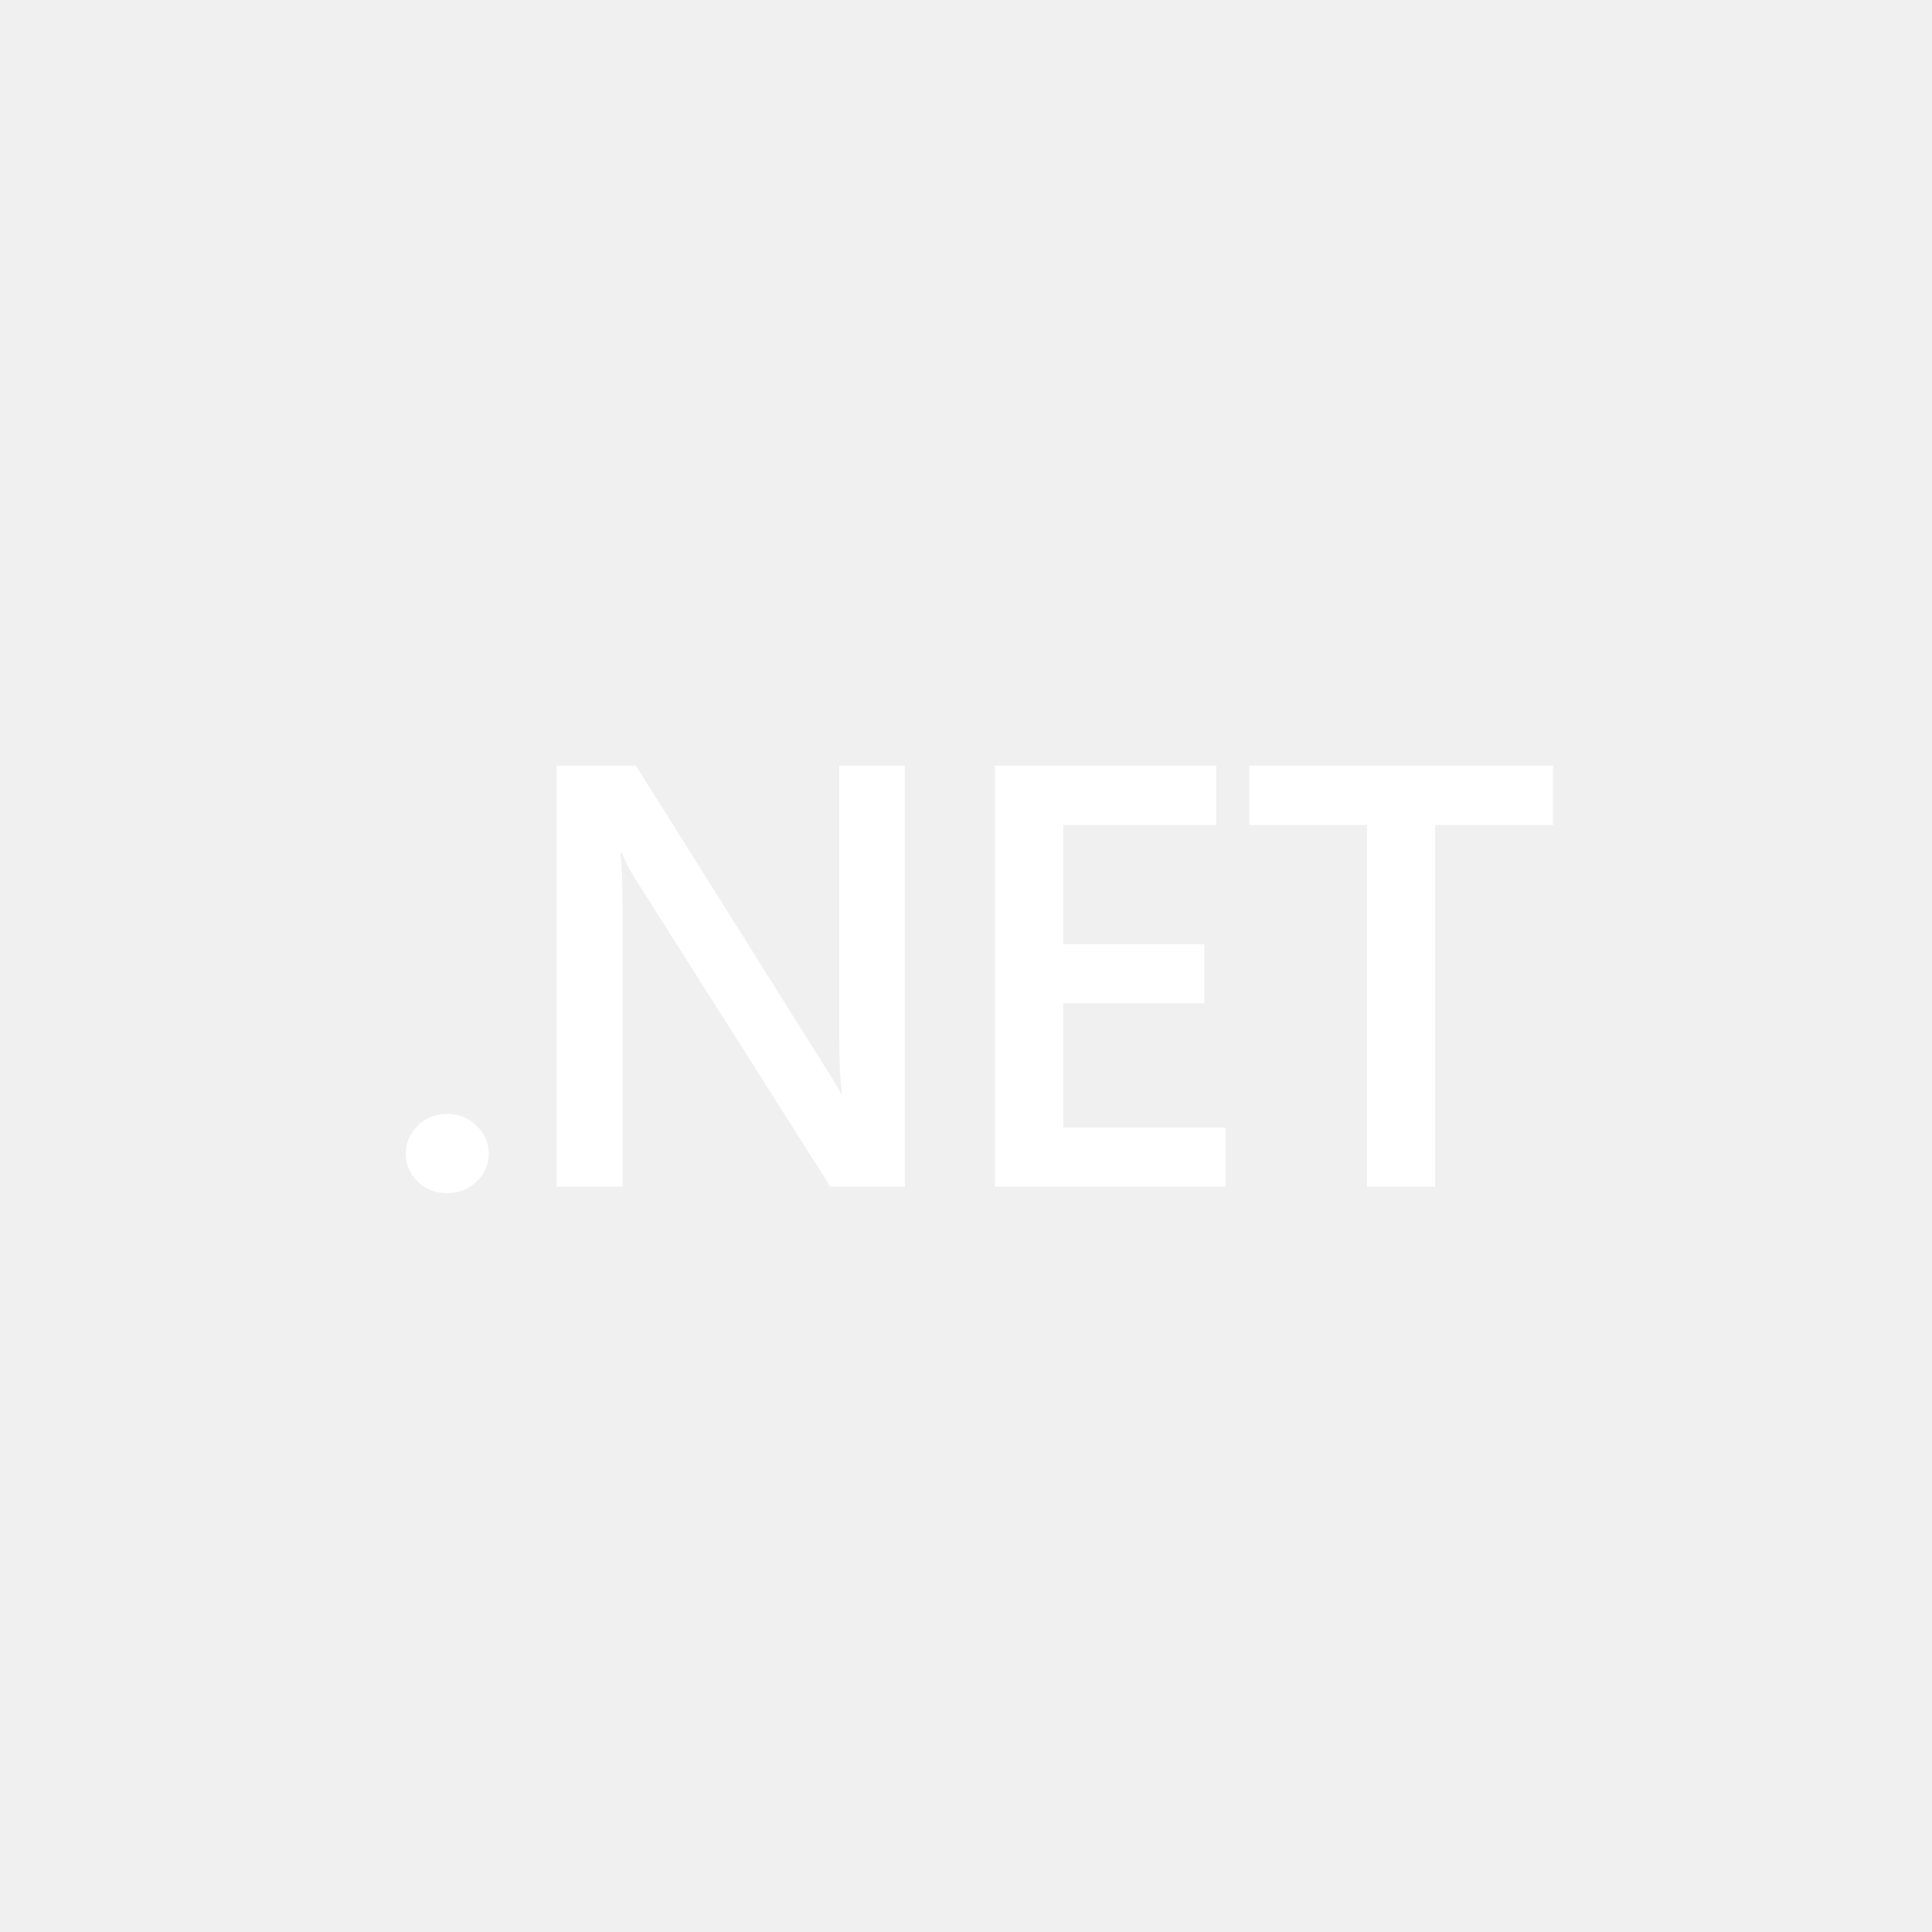
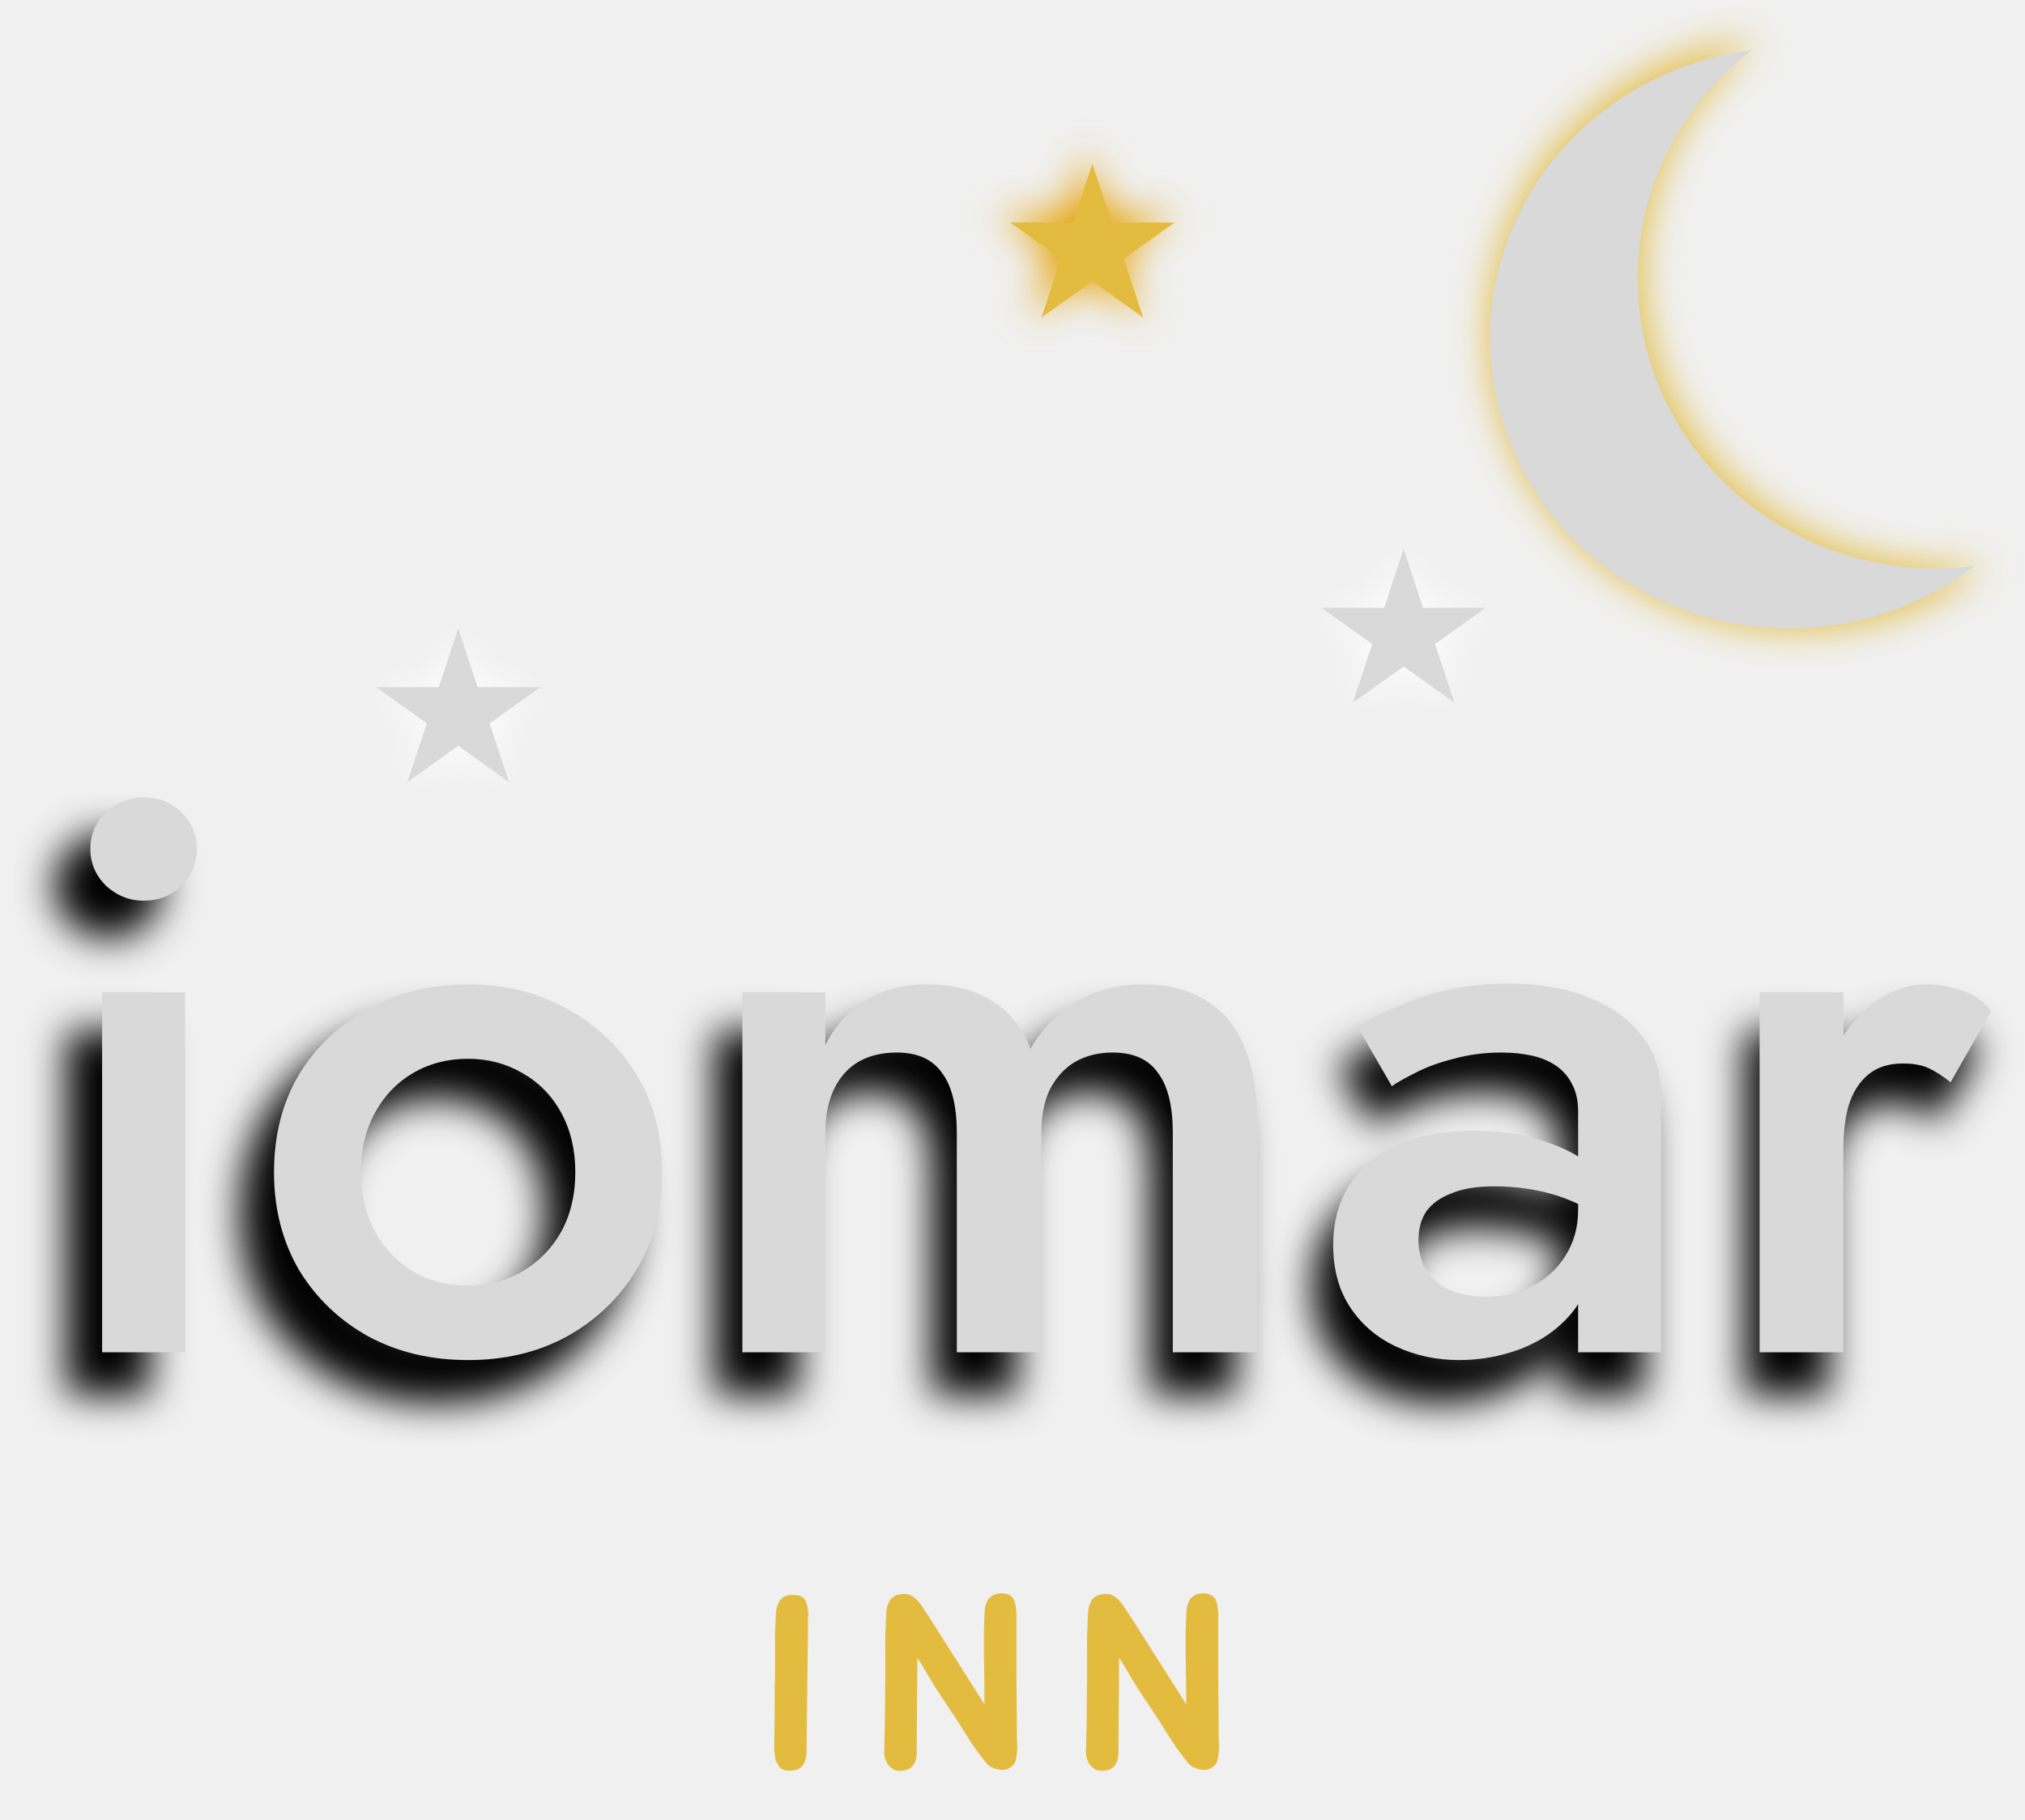
- <svg xmlns="http://www.w3.org/2000/svg" width="456" height="456" viewBox="0 0 456 456" version="1.1" xml:space="preserve" style="fill-rule:evenodd;clip-rule:evenodd;stroke-linejoin:round;stroke-miterlimit:2;">
-   <path d="m 105.5,281.609 c -2.703,0 -5.001,-0.9 -6.893,-2.702 -1.892,-1.848 -2.838,-4.042 -2.838,-6.582 0,-2.587 0.946,-4.804 2.838,-6.652 1.892,-1.848 4.19,-2.772 6.893,-2.772 2.748,0 5.068,0.924 6.96,2.772 1.937,1.848 2.906,4.064 2.906,6.652 0,2.54 -0.968,4.734 -2.906,6.582 -1.892,1.802 -4.212,2.702 -6.96,2.702 z" style="fill:#ffffff;fill-rule:nonzero;stroke-width:0.838" />
-   <path d="M 213.561,280.084 H 195.99 L 149.7,207.054 c -1.171,-1.848 -2.14,-3.765 -2.906,-5.751 h -0.406 c 0.361,2.125 0.541,6.675 0.541,13.65 v 65.132 h -15.543 v -99.36 h 18.719 l 44.737,71.298 c 1.892,2.957 3.109,4.989 3.649,6.098 h 0.27 c -0.45,-2.632 -0.676,-7.09 -0.676,-13.373 v -64.023 h 15.476 z" style="fill:#ffffff;fill-rule:nonzero;stroke-width:0.838" />
-   <path d="m 289.251,280.084 h -54.401 v -99.36 h 52.238 v 13.997 h -36.154 v 28.131 h 33.316 v 13.927 h -33.316 v 29.378 h 38.316 z" style="fill:#ffffff;fill-rule:nonzero;stroke-width:0.838" />
-   <path d="M 366.565,194.721 H 338.722 v 85.363 h -16.084 v -85.363 h -27.775 v -13.997 h 71.701 z" style="fill:#ffffff;fill-rule:nonzero;stroke-width:0.838" />
+ <svg xmlns="http://www.w3.org/2000/svg" width="207" height="186" viewBox="0 0 207 186" fill="none">
+   <path d="M79.147 178.188L79.172 176.213L79.197 172.538C79.213 172.004 79.222 171.454 79.222 170.888C79.222 170.321 79.222 169.738 79.222 169.138C79.222 168.538 79.222 168.004 79.222 167.538C79.222 167.071 79.238 166.546 79.272 165.963V165.863C79.288 165.696 79.297 165.529 79.297 165.363C79.313 165.179 79.322 164.996 79.322 164.813C79.338 164.513 79.43 164.188 79.597 163.838C79.713 163.604 79.888 163.404 80.122 163.238C80.388 163.104 80.647 163.038 80.897 163.038C81.03 163.038 81.147 163.046 81.247 163.063C81.363 163.063 81.472 163.071 81.572 163.088C81.788 163.121 81.98 163.221 82.147 163.388C82.247 163.471 82.338 163.604 82.422 163.788C82.455 163.888 82.48 163.988 82.497 164.088C82.53 164.171 82.555 164.263 82.572 164.363C82.588 164.479 82.597 164.588 82.597 164.688C82.613 164.788 82.622 164.888 82.622 164.988C82.622 165.104 82.613 165.213 82.597 165.313C82.597 165.396 82.597 165.488 82.597 165.588V166.013L82.447 178.988V179.238C82.447 179.288 82.438 179.354 82.422 179.438C82.422 179.504 82.413 179.588 82.397 179.688C82.363 179.771 82.33 179.863 82.297 179.963C82.28 180.046 82.255 180.138 82.222 180.238C82.172 180.321 82.113 180.404 82.047 180.488C81.997 180.554 81.93 180.621 81.847 180.688C81.713 180.821 81.497 180.913 81.197 180.963C80.747 181.063 80.322 181.021 79.922 180.838C79.722 180.704 79.58 180.538 79.497 180.338C79.447 180.288 79.422 180.238 79.422 180.188C79.405 180.154 79.388 180.129 79.372 180.113C79.355 180.096 79.338 180.071 79.322 180.038C79.288 179.954 79.263 179.871 79.247 179.788C79.23 179.688 79.222 179.588 79.222 179.488C79.205 179.404 79.188 179.321 79.172 179.238C79.172 179.154 79.163 179.071 79.147 178.988C79.13 178.854 79.13 178.713 79.147 178.563V178.188ZM103.978 178.938C103.962 179.221 103.92 179.521 103.853 179.838C103.803 180.154 103.645 180.413 103.378 180.613C103.178 180.779 102.953 180.879 102.703 180.913C102.453 180.946 102.203 180.929 101.953 180.863C101.72 180.813 101.495 180.729 101.278 180.613C101.062 180.479 100.887 180.321 100.753 180.138C100.187 179.438 99.662 178.721 99.178 177.988C98.712 177.238 98.237 176.488 97.753 175.738L95.653 172.563C95.37 172.113 95.07 171.613 94.753 171.063C94.437 170.496 94.112 169.971 93.778 169.488L93.703 179.038V179.263C93.703 179.529 93.653 179.796 93.553 180.063C93.47 180.313 93.32 180.529 93.103 180.713C92.937 180.846 92.72 180.938 92.453 180.988C92.037 181.071 91.687 181.046 91.403 180.913C91.137 180.779 90.92 180.596 90.753 180.363C90.603 180.129 90.495 179.863 90.428 179.563C90.378 179.246 90.37 178.938 90.403 178.638V178.213L90.453 176.263L90.478 172.638C90.495 172.104 90.503 171.563 90.503 171.013C90.503 170.446 90.503 169.871 90.503 169.288C90.487 168.571 90.487 167.813 90.503 167.013C90.537 166.213 90.57 165.463 90.603 164.763C90.637 164.379 90.728 164.054 90.878 163.788C90.945 163.554 91.12 163.354 91.403 163.188C91.587 163.071 91.82 162.996 92.103 162.963C92.403 162.929 92.662 162.938 92.878 162.988C92.962 163.021 93.045 163.063 93.128 163.113C93.212 163.146 93.295 163.188 93.378 163.238C93.462 163.304 93.537 163.371 93.603 163.438C93.687 163.504 93.762 163.579 93.828 163.663C93.912 163.746 93.987 163.838 94.053 163.938C94.12 164.021 94.187 164.104 94.253 164.188C94.303 164.288 94.353 164.379 94.403 164.463C94.453 164.546 94.512 164.629 94.578 164.713L94.853 165.113L100.628 174.213V172.563C100.628 172.029 100.62 171.488 100.603 170.938C100.603 170.371 100.595 169.788 100.578 169.188C100.578 168.488 100.578 167.738 100.578 166.938C100.595 166.138 100.62 165.388 100.653 164.688C100.653 164.404 100.737 164.079 100.903 163.713C100.987 163.496 101.128 163.321 101.328 163.188C101.528 163.054 101.753 162.963 102.003 162.913C102.253 162.863 102.503 162.863 102.753 162.913C103.003 162.963 103.22 163.063 103.403 163.213C103.453 163.263 103.503 163.321 103.553 163.388C103.603 163.454 103.645 163.529 103.678 163.613C103.762 163.829 103.812 164.021 103.828 164.188C103.878 164.421 103.903 164.629 103.903 164.813C103.903 166.896 103.903 169.021 103.903 171.188C103.92 173.354 103.937 175.479 103.953 177.563C103.953 177.796 103.962 178.029 103.978 178.263C103.995 178.479 103.995 178.704 103.978 178.938ZM124.603 178.938C124.587 179.221 124.545 179.521 124.478 179.838C124.428 180.154 124.27 180.413 124.003 180.613C123.803 180.779 123.578 180.879 123.328 180.913C123.078 180.946 122.828 180.929 122.578 180.863C122.345 180.813 122.12 180.729 121.903 180.613C121.687 180.479 121.512 180.321 121.378 180.138C120.812 179.438 120.287 178.721 119.803 177.988C119.337 177.238 118.862 176.488 118.378 175.738L116.278 172.563C115.995 172.113 115.695 171.613 115.378 171.063C115.062 170.496 114.737 169.971 114.403 169.488L114.328 179.038V179.263C114.328 179.529 114.278 179.796 114.178 180.063C114.095 180.313 113.945 180.529 113.728 180.713C113.562 180.846 113.345 180.938 113.078 180.988C112.662 181.071 112.312 181.046 112.028 180.913C111.762 180.779 111.545 180.596 111.378 180.363C111.228 180.129 111.12 179.863 111.053 179.563C111.003 179.246 110.995 178.938 111.028 178.638V178.213L111.078 176.263L111.103 172.638C111.12 172.104 111.128 171.563 111.128 171.013C111.128 170.446 111.128 169.871 111.128 169.288C111.112 168.571 111.112 167.813 111.128 167.013C111.162 166.213 111.195 165.463 111.228 164.763C111.262 164.379 111.353 164.054 111.503 163.788C111.57 163.554 111.745 163.354 112.028 163.188C112.212 163.071 112.445 162.996 112.728 162.963C113.028 162.929 113.287 162.938 113.503 162.988C113.587 163.021 113.67 163.063 113.753 163.113C113.837 163.146 113.92 163.188 114.003 163.238C114.087 163.304 114.162 163.371 114.228 163.438C114.312 163.504 114.387 163.579 114.453 163.663C114.537 163.746 114.612 163.838 114.678 163.938C114.745 164.021 114.812 164.104 114.878 164.188C114.928 164.288 114.978 164.379 115.028 164.463C115.078 164.546 115.137 164.629 115.203 164.713L115.478 165.113L121.253 174.213V172.563C121.253 172.029 121.245 171.488 121.228 170.938C121.228 170.371 121.22 169.788 121.203 169.188C121.203 168.488 121.203 167.738 121.203 166.938C121.22 166.138 121.245 165.388 121.278 164.688C121.278 164.404 121.362 164.079 121.528 163.713C121.612 163.496 121.753 163.321 121.953 163.188C122.153 163.054 122.378 162.963 122.628 162.913C122.878 162.863 123.128 162.863 123.378 162.913C123.628 162.963 123.845 163.063 124.028 163.213C124.078 163.263 124.128 163.321 124.178 163.388C124.228 163.454 124.27 163.529 124.303 163.613C124.387 163.829 124.437 164.021 124.453 164.188C124.503 164.421 124.528 164.629 124.528 164.813C124.528 166.896 124.528 169.021 124.528 171.188C124.545 173.354 124.562 175.479 124.578 177.563C124.578 177.796 124.587 178.029 124.603 178.263C124.62 178.479 124.62 178.704 124.603 178.938Z" fill="#E3BC3F" />
+   <g filter="url(#filter0_f_88_159)">
+     <path d="M5.555 90.545C5.555 89.033 6.095 87.764 7.175 86.738C8.309 85.712 9.605 85.199 11.063 85.199C12.629 85.199 13.925 85.712 14.951 86.738C16.031 87.764 16.571 89.033 16.571 90.545C16.571 92.003 16.031 93.272 14.951 94.352C13.925 95.378 12.629 95.891 11.063 95.891C9.605 95.891 8.309 95.378 7.175 94.352C6.095 93.272 5.555 92.003 5.555 90.545ZM6.77 105.368H15.356V142.628H6.77V105.368ZM24.559 123.998C24.559 120.164 25.423 116.789 27.151 113.873C28.933 110.957 31.336 108.689 34.36 107.069C37.384 105.395 40.813 104.558 44.647 104.558C48.481 104.558 51.883 105.395 54.853 107.069C57.877 108.689 60.28 110.957 62.062 113.873C63.844 116.789 64.735 120.164 64.735 123.998C64.735 127.778 63.844 131.153 62.062 134.123C60.28 137.039 57.877 139.334 54.853 141.008C51.883 142.628 48.481 143.438 44.647 143.438C40.813 143.438 37.384 142.628 34.36 141.008C31.336 139.334 28.933 137.039 27.151 134.123C25.423 131.153 24.559 127.778 24.559 123.998ZM33.55 123.998C33.55 126.32 34.036 128.372 35.008 130.154C35.98 131.882 37.303 133.259 38.977 134.285C40.651 135.257 42.541 135.743 44.647 135.743C46.699 135.743 48.562 135.257 50.236 134.285C51.964 133.259 53.314 131.882 54.286 130.154C55.258 128.372 55.744 126.32 55.744 123.998C55.744 121.676 55.258 119.624 54.286 117.842C53.314 116.06 51.964 114.683 50.236 113.711C48.562 112.739 46.699 112.253 44.647 112.253C42.541 112.253 40.651 112.739 38.977 113.711C37.303 114.683 35.98 116.06 35.008 117.842C34.036 119.624 33.55 121.676 33.55 123.998ZM126.334 118.976V142.628H117.586V119.948C117.586 117.14 117.073 115.061 116.047 113.711C115.075 112.307 113.509 111.605 111.349 111.605C109.891 111.605 108.595 111.929 107.461 112.577C106.381 113.225 105.517 114.17 104.869 115.412C104.275 116.654 103.978 118.166 103.978 119.948V142.628H95.23V119.948C95.23 117.14 94.717 115.061 93.691 113.711C92.719 112.307 91.153 111.605 88.993 111.605C87.481 111.605 86.158 111.929 85.024 112.577C83.944 113.225 83.107 114.17 82.513 115.412C81.919 116.654 81.622 118.166 81.622 119.948V142.628H73.036V105.368H81.622V110.795C82.702 108.743 84.106 107.204 85.834 106.178C87.616 105.098 89.695 104.558 92.071 104.558C94.825 104.558 97.093 105.125 98.875 106.259C100.711 107.393 102.034 109.04 102.844 111.2C104.14 109.04 105.76 107.393 107.704 106.259C109.702 105.125 111.97 104.558 114.508 104.558C117.154 104.558 119.341 105.125 121.069 106.259C122.851 107.339 124.174 108.959 125.038 111.119C125.902 113.279 126.334 115.898 126.334 118.976ZM143.012 131.045C143.012 132.287 143.309 133.367 143.903 134.285C144.497 135.149 145.307 135.797 146.333 136.229C147.413 136.661 148.628 136.877 149.978 136.877C151.706 136.877 153.272 136.526 154.676 135.824C156.134 135.122 157.295 134.096 158.159 132.746C159.077 131.342 159.536 129.722 159.536 127.886L160.832 132.746C160.832 135.122 160.13 137.12 158.726 138.74C157.376 140.306 155.648 141.494 153.542 142.304C151.49 143.06 149.384 143.438 147.224 143.438C144.902 143.438 142.742 142.979 140.744 142.061C138.746 141.143 137.153 139.793 135.965 138.011C134.777 136.229 134.183 134.069 134.183 131.531C134.183 127.913 135.452 125.051 137.99 122.945C140.528 120.785 144.119 119.705 148.763 119.705C151.247 119.705 153.38 119.975 155.162 120.515C156.998 121.055 158.51 121.703 159.698 122.459C160.886 123.161 161.723 123.809 162.209 124.403V128.858C160.535 127.67 158.753 126.806 156.863 126.266C154.973 125.726 152.975 125.456 150.869 125.456C149.033 125.456 147.548 125.699 146.414 126.185C145.28 126.617 144.416 127.238 143.822 128.048C143.282 128.858 143.012 129.857 143.012 131.045ZM140.258 115.088L136.694 108.932C138.368 107.906 140.528 106.907 143.174 105.935C145.874 104.963 148.952 104.477 152.408 104.477C155.486 104.477 158.186 104.936 160.508 105.854C162.884 106.772 164.747 108.095 166.097 109.823C167.447 111.497 168.122 113.576 168.122 116.06V142.628H159.536V117.761C159.536 116.573 159.32 115.601 158.888 114.845C158.51 114.089 157.97 113.468 157.268 112.982C156.566 112.496 155.729 112.145 154.757 111.929C153.785 111.713 152.732 111.605 151.598 111.605C149.87 111.605 148.223 111.821 146.657 112.253C145.145 112.631 143.822 113.117 142.688 113.711C141.608 114.251 140.798 114.71 140.258 115.088ZM186.987 105.368V142.628H178.32V105.368H186.987ZM198.084 114.683C197.274 114.035 196.518 113.549 195.816 113.225C195.114 112.901 194.223 112.739 193.143 112.739C191.685 112.739 190.497 113.117 189.579 113.873C188.661 114.629 187.986 115.682 187.554 117.032C187.176 118.328 186.987 119.867 186.987 121.649L184.071 119.948C184.071 116.978 184.611 114.359 185.691 112.091C186.825 109.769 188.256 107.933 189.984 106.583C191.766 105.233 193.602 104.558 195.492 104.558C196.842 104.558 198.111 104.774 199.299 105.206C200.487 105.584 201.486 106.286 202.296 107.312L198.084 114.683Z" fill="black" />
+   </g>
+   <path d="M9.239 86.795C9.239 85.302 9.772 84.048 10.839 83.035C11.959 82.022 13.239 81.515 14.679 81.515C16.226 81.515 17.506 82.022 18.519 83.035C19.586 84.048 20.119 85.302 20.119 86.795C20.119 88.235 19.586 89.488 18.519 90.555C17.506 91.568 16.226 92.075 14.679 92.075C13.239 92.075 11.959 91.568 10.839 90.555C9.772 89.488 9.239 88.235 9.239 86.795ZM10.439 101.435H18.919V138.235H10.439V101.435ZM28.009 119.835C28.009 116.048 28.862 112.715 30.569 109.835C32.329 106.955 34.702 104.715 37.689 103.115C40.676 101.462 44.062 100.635 47.849 100.635C51.636 100.635 54.996 101.462 57.929 103.115C60.916 104.715 63.289 106.955 65.049 109.835C66.809 112.715 67.689 116.048 67.689 119.835C67.689 123.568 66.809 126.902 65.049 129.835C63.289 132.715 60.916 134.982 57.929 136.635C54.996 138.235 51.636 139.035 47.849 139.035C44.062 139.035 40.676 138.235 37.689 136.635C34.702 134.982 32.329 132.715 30.569 129.835C28.862 126.902 28.009 123.568 28.009 119.835ZM36.889 119.835C36.889 122.128 37.369 124.155 38.329 125.915C39.289 127.622 40.596 128.982 42.249 129.995C43.902 130.955 45.769 131.435 47.849 131.435C49.876 131.435 51.716 130.955 53.369 129.995C55.076 128.982 56.409 127.622 57.369 125.915C58.329 124.155 58.809 122.128 58.809 119.835C58.809 117.542 58.329 115.515 57.369 113.755C56.409 111.995 55.076 110.635 53.369 109.675C51.716 108.715 49.876 108.235 47.849 108.235C45.769 108.235 43.902 108.715 42.249 109.675C40.596 110.635 39.289 111.995 38.329 113.755C37.369 115.515 36.889 117.542 36.889 119.835ZM128.527 114.875V138.235H119.887V115.835C119.887 113.062 119.381 111.008 118.367 109.675C117.407 108.288 115.861 107.595 113.727 107.595C112.287 107.595 111.007 107.915 109.887 108.555C108.821 109.195 107.967 110.128 107.327 111.355C106.741 112.582 106.447 114.075 106.447 115.835V138.235H97.807V115.835C97.807 113.062 97.3 111.008 96.287 109.675C95.327 108.288 93.781 107.595 91.647 107.595C90.154 107.595 88.847 107.915 87.727 108.555C86.66 109.195 85.834 110.128 85.247 111.355C84.66 112.582 84.367 114.075 84.367 115.835V138.235H75.887V101.435H84.367V106.795C85.434 104.768 86.82 103.248 88.527 102.235C90.287 101.168 92.341 100.635 94.687 100.635C97.407 100.635 99.647 101.195 101.407 102.315C103.221 103.435 104.527 105.062 105.327 107.195C106.607 105.062 108.207 103.435 110.127 102.315C112.101 101.195 114.341 100.635 116.847 100.635C119.461 100.635 121.621 101.195 123.327 102.315C125.087 103.382 126.394 104.982 127.247 107.115C128.101 109.248 128.527 111.835 128.527 114.875ZM144.999 126.795C144.999 128.022 145.292 129.088 145.879 129.995C146.466 130.848 147.266 131.488 148.279 131.915C149.346 132.342 150.546 132.555 151.879 132.555C153.586 132.555 155.132 132.208 156.519 131.515C157.959 130.822 159.106 129.808 159.959 128.475C160.866 127.088 161.319 125.488 161.319 123.675L162.599 128.475C162.599 130.822 161.906 132.795 160.519 134.395C159.186 135.942 157.479 137.115 155.399 137.915C153.372 138.662 151.292 139.035 149.159 139.035C146.866 139.035 144.732 138.582 142.759 137.675C140.786 136.768 139.212 135.435 138.039 133.675C136.866 131.915 136.279 129.782 136.279 127.275C136.279 123.702 137.532 120.875 140.039 118.795C142.546 116.662 146.092 115.595 150.679 115.595C153.132 115.595 155.239 115.862 156.999 116.395C158.812 116.928 160.306 117.568 161.479 118.315C162.652 119.008 163.479 119.648 163.959 120.235V124.635C162.306 123.462 160.546 122.608 158.679 122.075C156.812 121.542 154.839 121.275 152.759 121.275C150.946 121.275 149.479 121.515 148.359 121.995C147.239 122.422 146.386 123.035 145.799 123.835C145.266 124.635 144.999 125.622 144.999 126.795ZM142.279 111.035L138.759 104.955C140.412 103.942 142.546 102.955 145.159 101.995C147.826 101.035 150.866 100.555 154.279 100.555C157.319 100.555 159.986 101.008 162.279 101.915C164.626 102.822 166.466 104.128 167.799 105.835C169.132 107.488 169.799 109.542 169.799 111.995V138.235H161.319V113.675C161.319 112.502 161.106 111.542 160.679 110.795C160.306 110.048 159.772 109.435 159.079 108.955C158.386 108.475 157.559 108.128 156.599 107.915C155.639 107.702 154.599 107.595 153.479 107.595C151.772 107.595 150.146 107.808 148.599 108.235C147.106 108.608 145.799 109.088 144.679 109.675C143.612 110.208 142.812 110.662 142.279 111.035ZM188.432 101.435V138.235H179.872V101.435H188.432ZM199.392 110.635C198.592 109.995 197.845 109.515 197.152 109.195C196.458 108.875 195.578 108.715 194.512 108.715C193.072 108.715 191.898 109.088 190.992 109.835C190.085 110.582 189.418 111.622 188.992 112.955C188.618 114.235 188.432 115.755 188.432 117.515L185.552 115.835C185.552 112.902 186.085 110.315 187.152 108.075C188.272 105.782 189.685 103.968 191.392 102.635C193.152 101.302 194.965 100.635 196.832 100.635C198.165 100.635 199.418 100.848 200.592 101.275C201.765 101.648 202.752 102.342 203.552 103.355L199.392 110.635Z" fill="#D9D9D9" />
+   <g filter="url(#filter1_f_88_159)">
+     <path fill-rule="evenodd" clip-rule="evenodd" d="M203 57.752C201.713 57.907 200.401 57.988 199.069 57.988C181.78 57.988 167.765 44.45 167.765 27.751C167.765 18.118 172.429 9.537 179.695 4C164.261 5.868 152.321 18.587 152.321 34C152.321 50.699 166.337 64.237 183.626 64.237C190.941 64.237 197.671 61.813 203 57.752Z" fill="#E3BC3F" />
+   </g>
+   <path fill-rule="evenodd" clip-rule="evenodd" d="M201.822 57.876C200.564 58.029 199.283 58.108 197.982 58.108C181.095 58.108 167.406 44.831 167.406 28.453C167.406 19.005 171.961 10.589 179.058 5.158C163.984 6.99 152.321 19.465 152.321 34.581C152.321 50.959 166.011 64.236 182.898 64.236C190.043 64.236 196.616 61.859 201.822 57.876Z" fill="#D9D9D9" />
+   <g filter="url(#filter2_f_88_159)">
+     <path d="M143.482 56.128L145.467 62.131H151.889L146.693 65.841L148.678 71.844L143.482 68.134L138.287 71.844L140.271 65.841L135.076 62.131H141.498L143.482 56.128Z" fill="white" fill-opacity="0.75" />
+     <path d="M143.482 56.128L145.467 62.131H151.889L146.693 65.841L148.678 71.844L143.482 68.134L138.287 71.844L140.271 65.841L135.076 62.131H141.498L143.482 56.128Z" fill="white" fill-opacity="0.75" />
+   </g>
+   <g filter="url(#filter3_f_88_159)">
+     <path d="M46.839 64.237L48.824 70.24H55.246L50.05 73.95L52.035 79.953L46.839 76.243L41.644 79.953L43.628 73.95L38.433 70.24H44.855L46.839 64.237Z" fill="white" fill-opacity="0.75" />
+     <path d="M46.839 64.237L48.824 70.24H55.246L50.05 73.95L52.035 79.953L46.839 76.243L41.644 79.953L43.628 73.95L38.433 70.24H44.855L46.839 64.237Z" fill="white" fill-opacity="0.75" />
+   </g>
+   <g filter="url(#filter4_f_88_159)">
+     <path d="M111.071 15.584L113.188 21.987H120.039L114.497 25.945L116.613 32.348L111.071 28.391L105.529 32.348L107.646 25.945L102.104 21.987H108.955L111.071 15.584Z" fill="#E6A000" />
+   </g>
+   <path d="M111.661 16.742L113.645 22.746H120.067L114.872 26.456L116.856 32.459L111.661 28.749L106.465 32.459L108.45 26.456L103.254 22.746H109.676L111.661 16.742Z" fill="#E3BC3F" />
+   <path d="M143.482 56.128L145.467 62.131H151.889L146.693 65.841L148.678 71.844L143.482 68.134L138.287 71.844L140.271 65.841L135.076 62.131H141.498L143.482 56.128Z" fill="#D9D9D9" />
+   <path d="M46.839 64.237L48.824 70.24H55.246L50.05 73.95L52.035 79.953L46.839 76.243L41.644 79.953L43.628 73.95L38.433 70.24H44.855L46.839 64.237Z" fill="#D9D9D9" />
+   <defs>
+     <filter id="filter0_f_88_159" x="1.555" y="81.199" width="204.741" height="66.239" filterUnits="userSpaceOnUse" color-interpolation-filters="sRGB">
+       <feFlood flood-opacity="0" result="BackgroundImageFix" />
+       <feBlend mode="normal" in="SourceGraphic" in2="BackgroundImageFix" result="shape" />
+       <feGaussianBlur stdDeviation="2" result="effect1_foregroundBlur_88_159" />
+     </filter>
+     <filter id="filter1_f_88_159" x="148.321" y="0" width="58.679" height="68.237" filterUnits="userSpaceOnUse" color-interpolation-filters="sRGB">
+       <feFlood flood-opacity="0" result="BackgroundImageFix" />
+       <feBlend mode="normal" in="SourceGraphic" in2="BackgroundImageFix" result="shape" />
+       <feGaussianBlur stdDeviation="2" result="effect1_foregroundBlur_88_159" />
+     </filter>
+     <filter id="filter2_f_88_159" x="131.076" y="52.128" width="24.813" height="23.717" filterUnits="userSpaceOnUse" color-interpolation-filters="sRGB">
+       <feFlood flood-opacity="0" result="BackgroundImageFix" />
+       <feBlend mode="normal" in="SourceGraphic" in2="BackgroundImageFix" result="shape" />
+       <feGaussianBlur stdDeviation="2" result="effect1_foregroundBlur_88_159" />
+     </filter>
+     <filter id="filter3_f_88_159" x="34.433" y="60.237" width="24.813" height="23.717" filterUnits="userSpaceOnUse" color-interpolation-filters="sRGB">
+       <feFlood flood-opacity="0" result="BackgroundImageFix" />
+       <feBlend mode="normal" in="SourceGraphic" in2="BackgroundImageFix" result="shape" />
+       <feGaussianBlur stdDeviation="2" result="effect1_foregroundBlur_88_159" />
+     </filter>
+     <filter id="filter4_f_88_159" x="98.104" y="11.584" width="25.934" height="24.765" filterUnits="userSpaceOnUse" color-interpolation-filters="sRGB">
+       <feFlood flood-opacity="0" result="BackgroundImageFix" />
+       <feBlend mode="normal" in="SourceGraphic" in2="BackgroundImageFix" result="shape" />
+       <feGaussianBlur stdDeviation="2" result="effect1_foregroundBlur_88_159" />
+     </filter>
+   </defs>
</svg>
